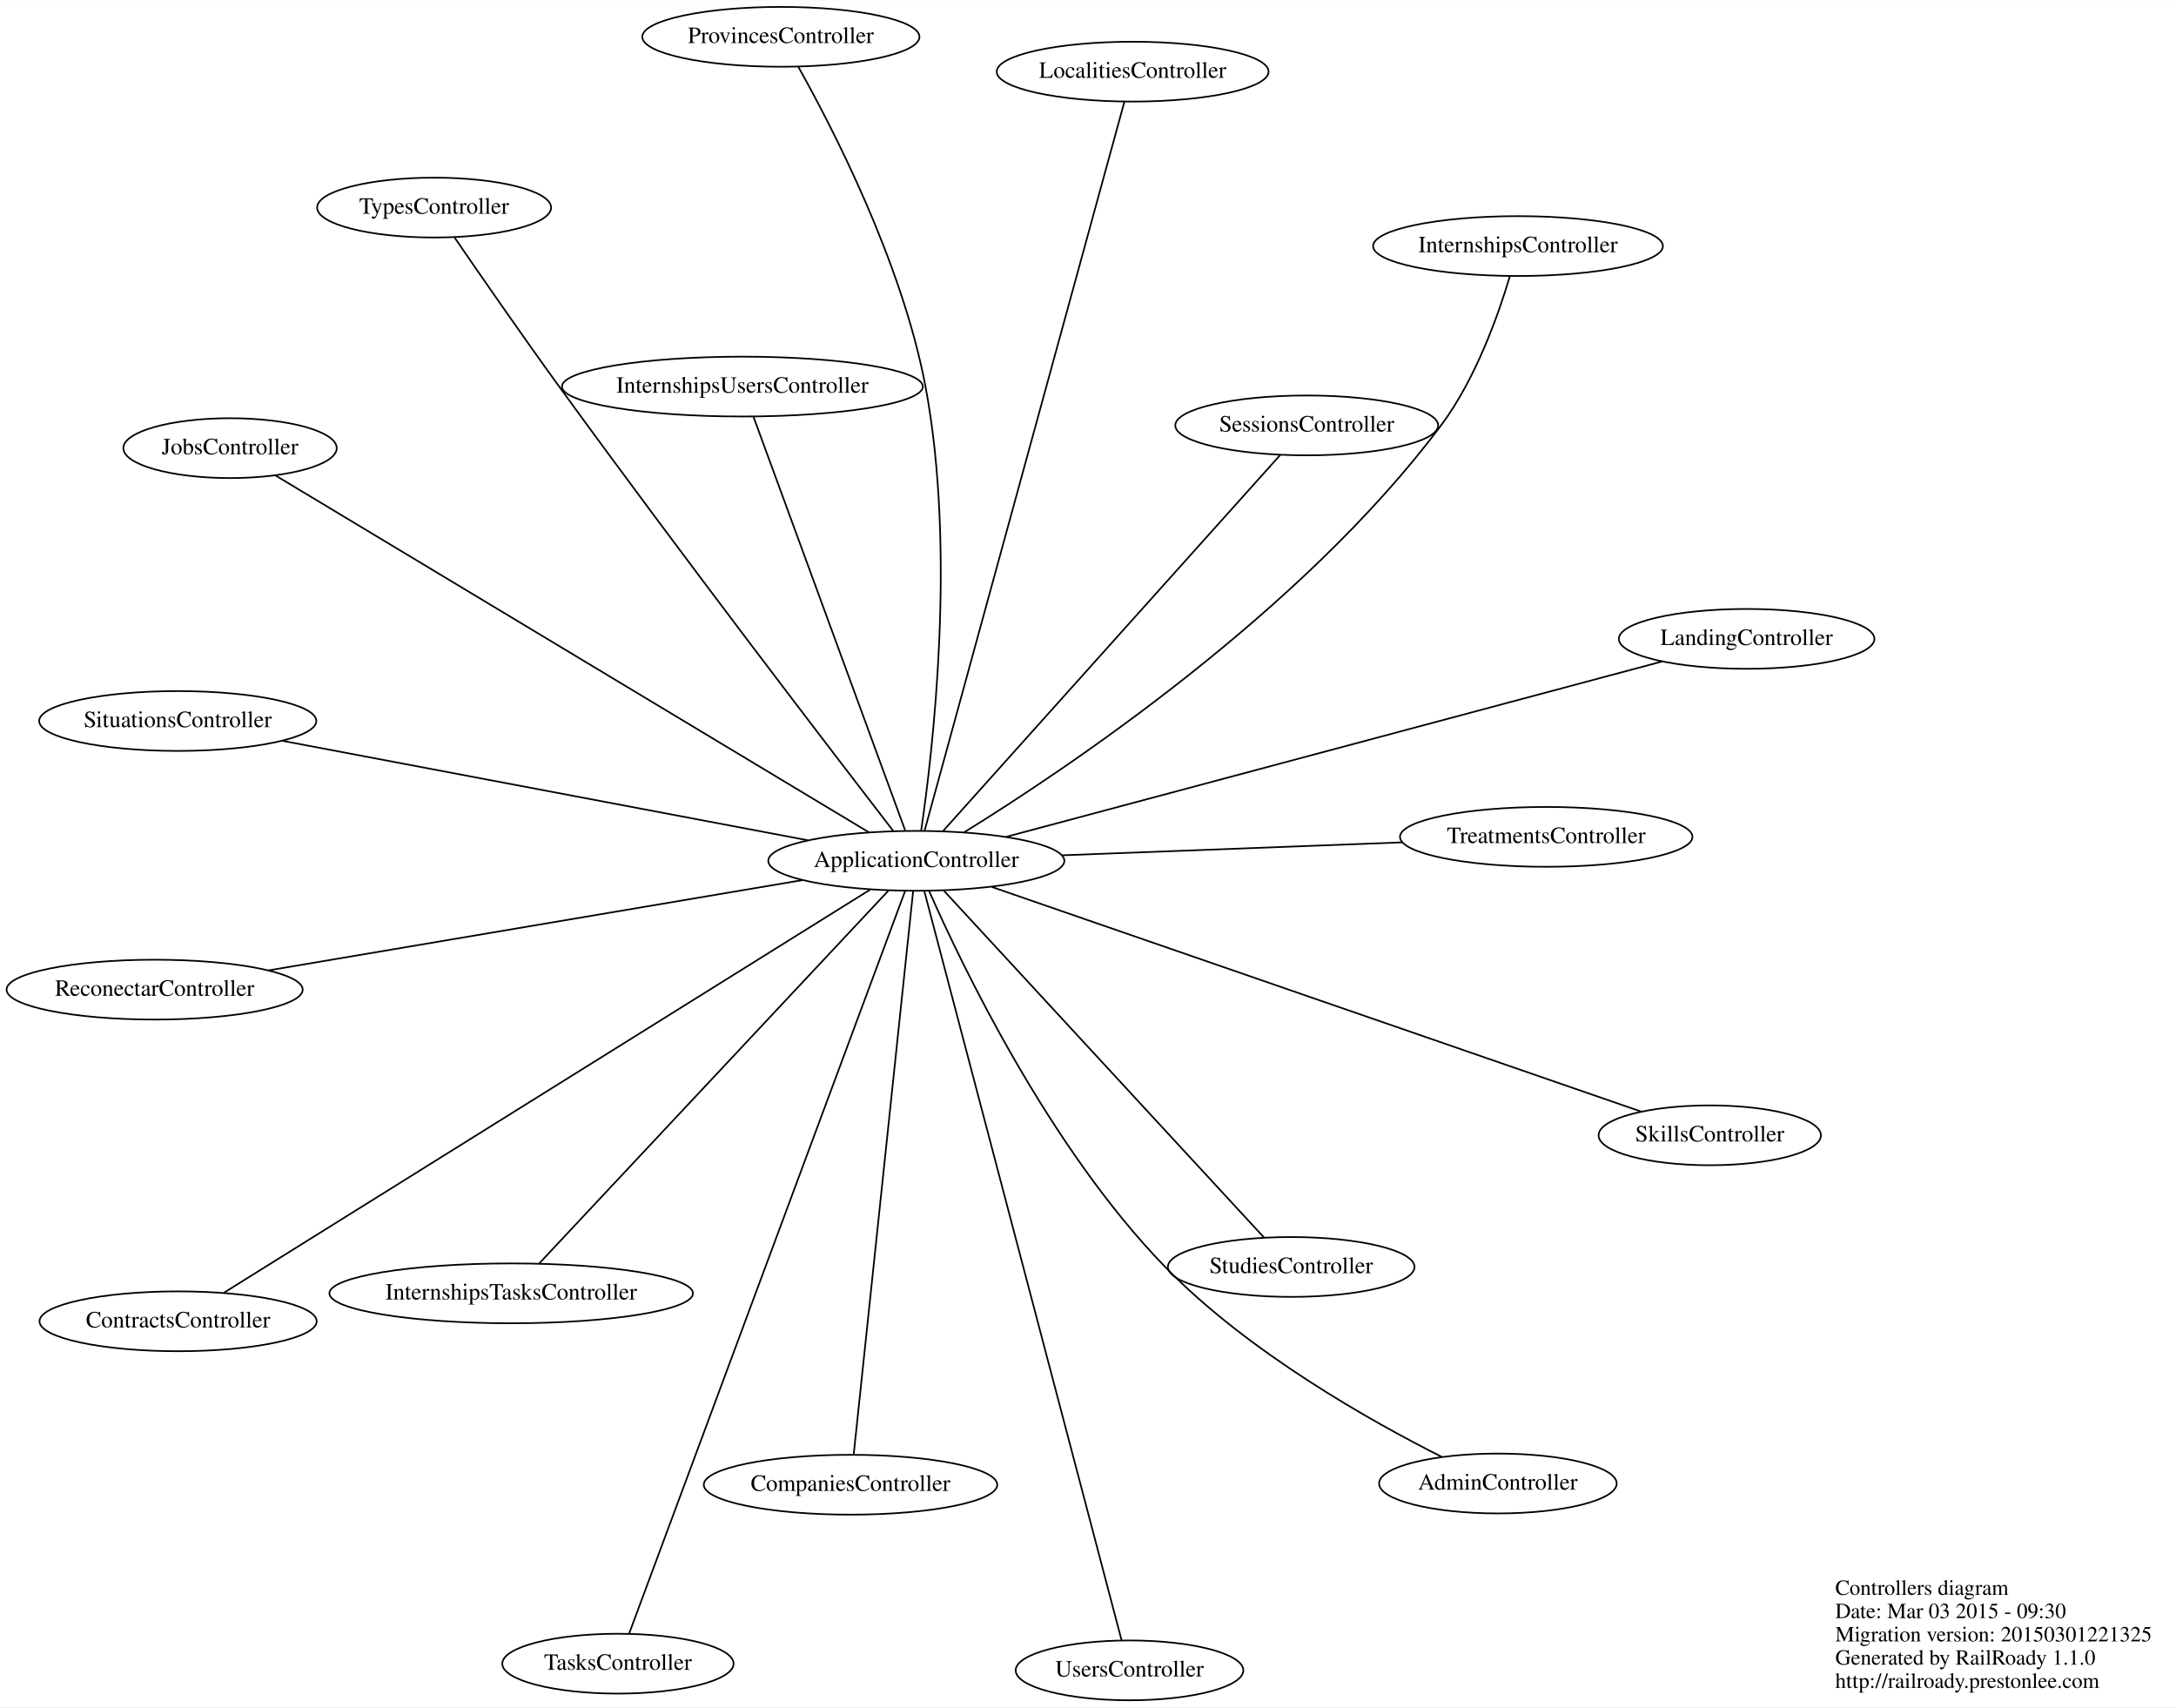
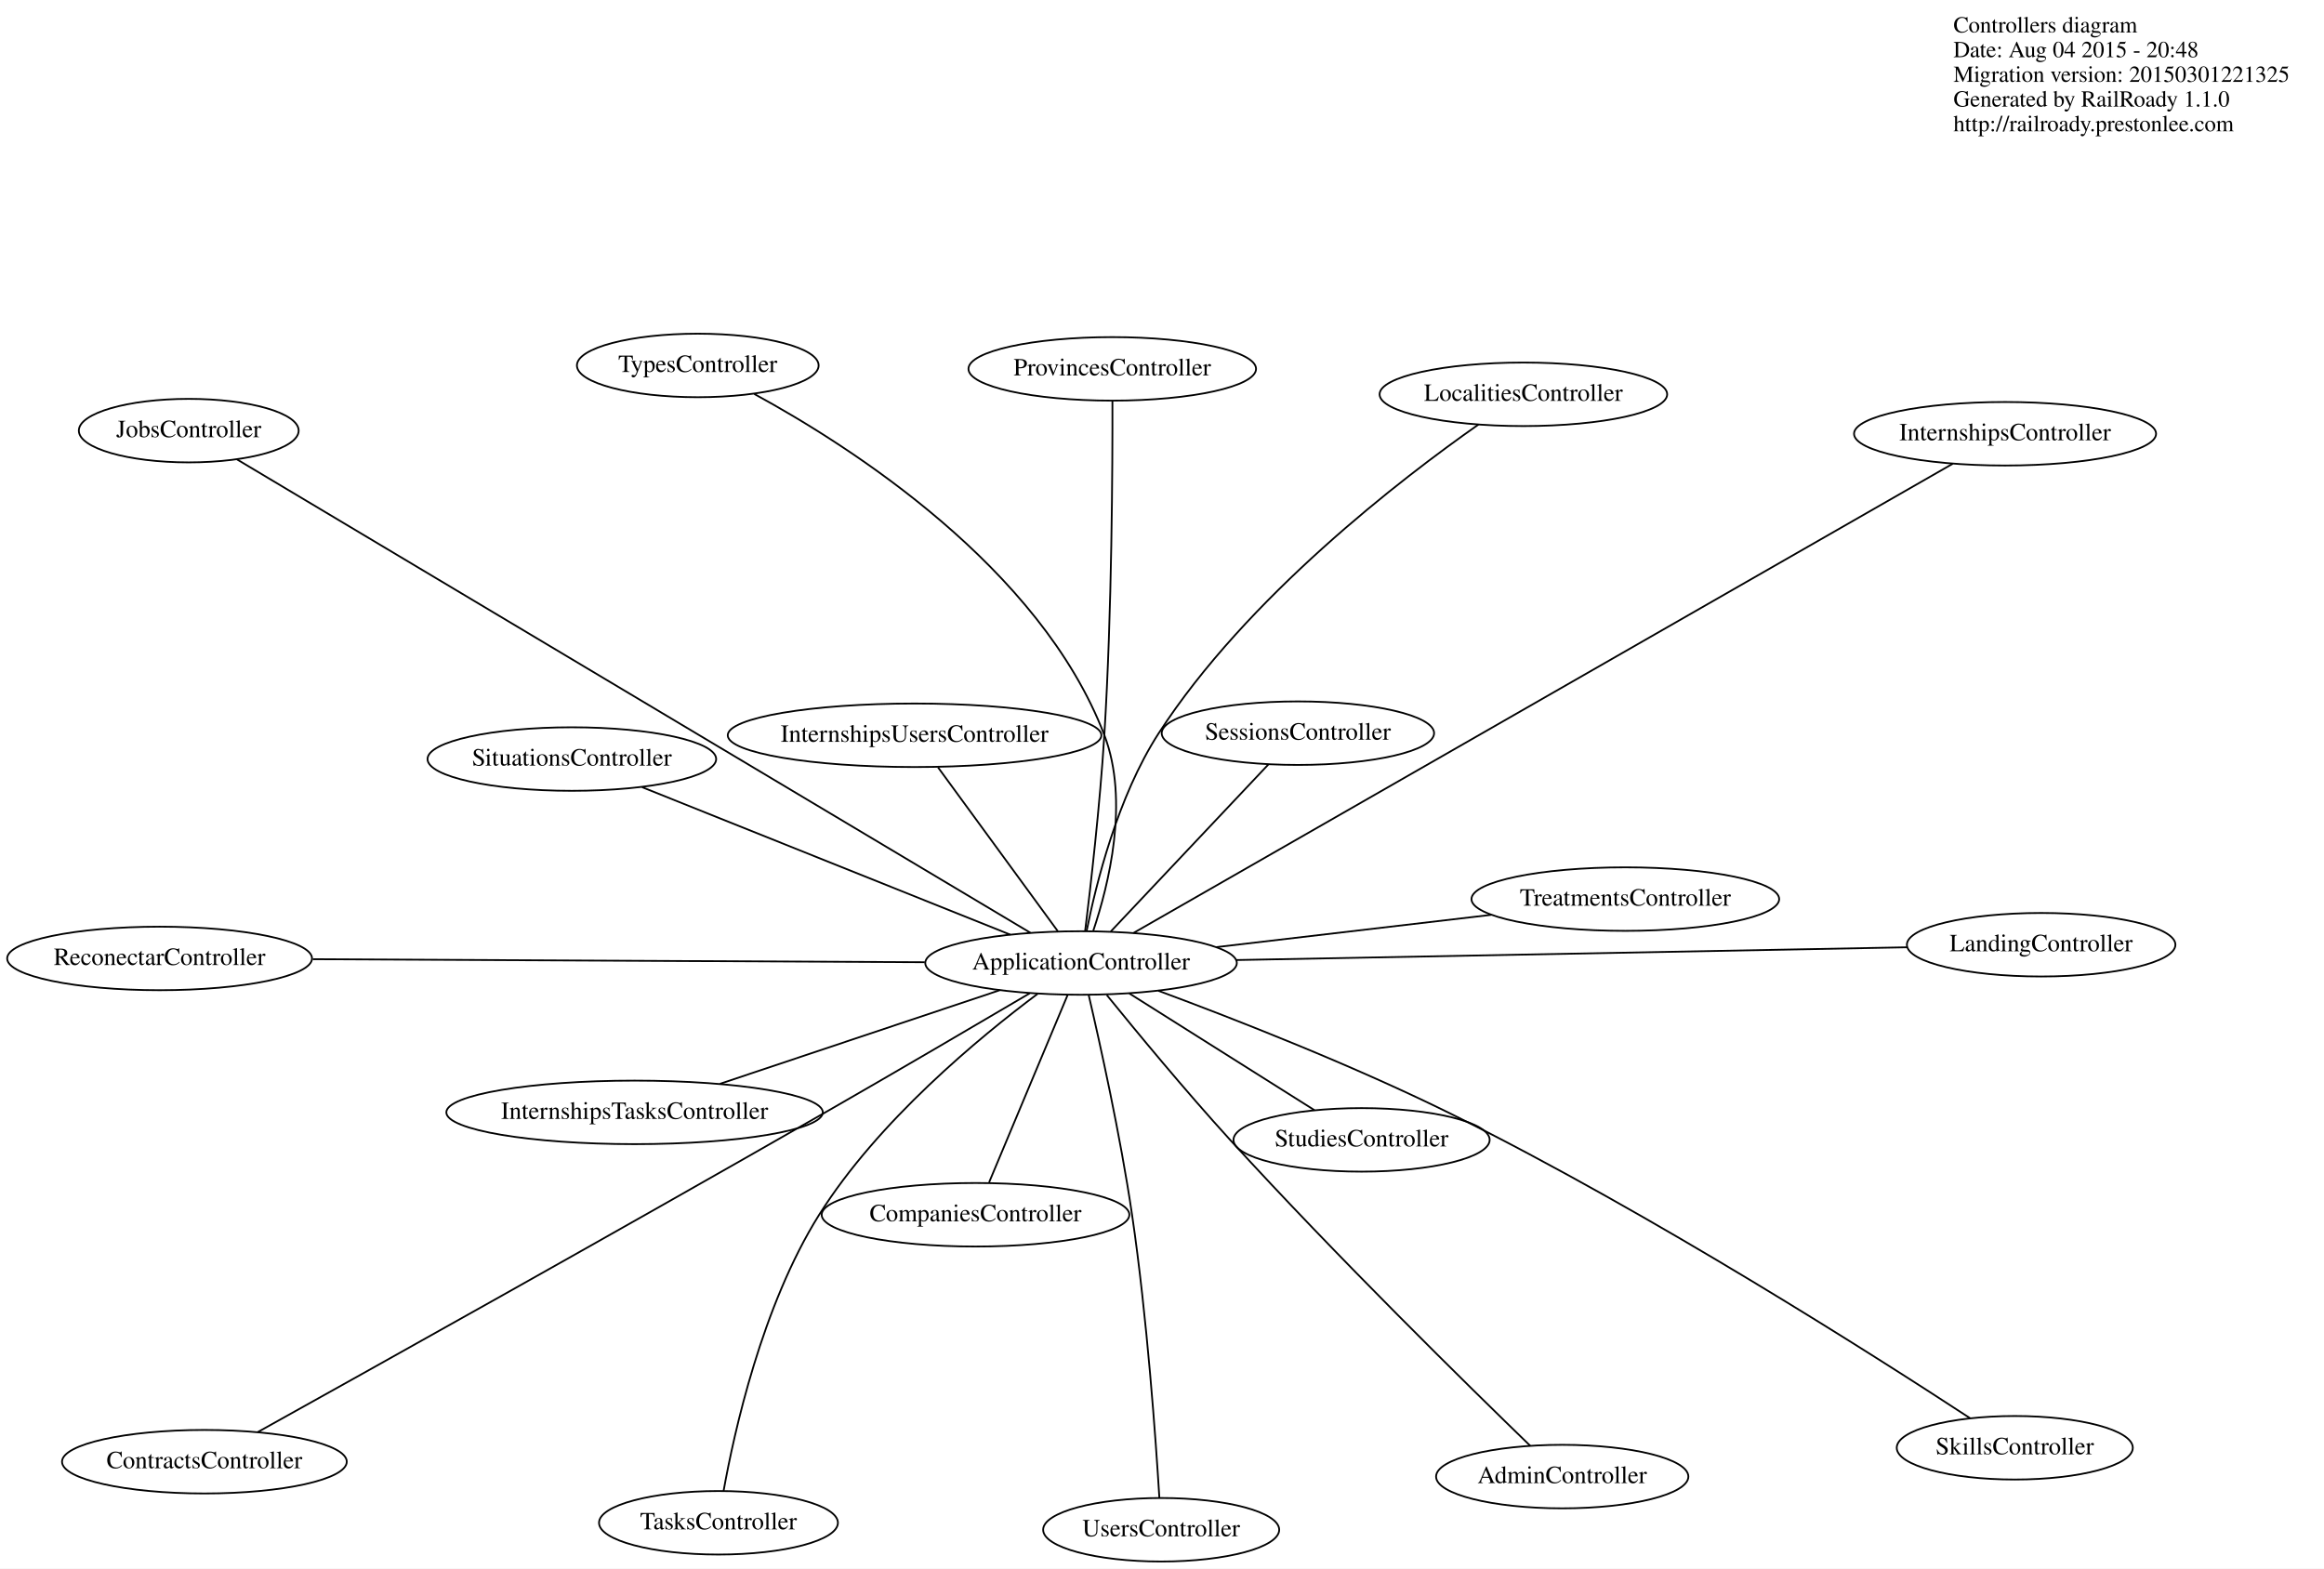
- <svg xmlns="http://www.w3.org/2000/svg" width="1309pt" height="1027pt" viewBox="0.00 0.00 1309.21 1026.85">
-   <g id="graph0" class="graph" transform="scale(1 1) rotate(0) translate(591.714 518.846)">
-     <polygon fill="white" stroke="none" points="-591.714,508 -591.714,-518.846 717.5,-518.846 717.5,508 -591.714,508" />
+ <svg xmlns="http://www.w3.org/2000/svg" width="1317pt" height="889pt" viewBox="0.00 0.00 1317.00 889.00">
+   <g id="graph0" class="graph" transform="scale(1 1) rotate(0) translate(4 885)">
+     <polygon fill="white" stroke="none" points="-4,4 -4,-885 1313,-885 1313,4 -4,4" />
    <g id="node1" class="node">
-       <text text-anchor="start" x="512.5" y="440.4" font-family="Times,serif" font-size="13.00">Controllers diagram</text>
-       <text text-anchor="start" x="512.5" y="454.4" font-family="Times,serif" font-size="13.00">Date: Mar 03 2015 - 09:30</text>
-       <text text-anchor="start" x="512.5" y="468.4" font-family="Times,serif" font-size="13.00">Migration version: 20150301221325</text>
-       <text text-anchor="start" x="512.5" y="482.4" font-family="Times,serif" font-size="13.00">Generated by RailRoady 1.1.0</text>
-       <text text-anchor="start" x="512.5" y="496.4" font-family="Times,serif" font-size="13.00">http://railroady.prestonlee.com</text>
+       <text text-anchor="start" x="1103" y="-866.6" font-family="Times,serif" font-size="13.00">Controllers diagram</text>
+       <text text-anchor="start" x="1103" y="-852.6" font-family="Times,serif" font-size="13.00">Date: Aug 04 2015 - 20:48</text>
+       <text text-anchor="start" x="1103" y="-838.6" font-family="Times,serif" font-size="13.00">Migration version: 20150301221325</text>
+       <text text-anchor="start" x="1103" y="-824.6" font-family="Times,serif" font-size="13.00">Generated by RailRoady 1.1.0</text>
+       <text text-anchor="start" x="1103" y="-810.6" font-family="Times,serif" font-size="13.00">http://railroady.prestonlee.com</text>
    </g>
    <g id="node2" class="node">
-       <ellipse fill="none" stroke="black" cx="-498.672" cy="76.325" rx="89.084" ry="18" />
-       <text text-anchor="middle" x="-498.672" y="80.025" font-family="Times,serif" font-size="14.00">ReconectarController</text>
+       <ellipse fill="none" stroke="black" cx="86.442" cy="-341.795" rx="86.385" ry="18" />
+       <text text-anchor="middle" x="86.442" y="-338.095" font-family="Times,serif" font-size="14.00">ReconectarController</text>
    </g>
    <g id="node3" class="node">
-       <ellipse fill="none" stroke="black" cx="338.587" cy="-15.57" rx="87.985" ry="18" />
-       <text text-anchor="middle" x="338.587" y="-11.87" font-family="Times,serif" font-size="14.00">TreatmentsController</text>
+       <ellipse fill="none" stroke="black" cx="917.066" cy="-375.433" rx="87.185" ry="18" />
+       <text text-anchor="middle" x="917.066" y="-371.733" font-family="Times,serif" font-size="14.00">TreatmentsController</text>
    </g>
    <g id="node4" class="node">
-       <ellipse fill="none" stroke="black" cx="-219.92" cy="481.799" rx="69.588" ry="18" />
-       <text text-anchor="middle" x="-219.92" y="485.499" font-family="Times,serif" font-size="14.00">TasksController</text>
+       <ellipse fill="none" stroke="black" cx="403.154" cy="-21.952" rx="67.688" ry="18" />
+       <text text-anchor="middle" x="403.154" y="-18.252" font-family="Times,serif" font-size="14.00">TasksController</text>
    </g>
    <g id="node5" class="node">
-       <ellipse fill="none" stroke="black" cx="-121.895" cy="-496.846" rx="83.386" ry="18" />
-       <text text-anchor="middle" x="-121.895" y="-493.146" font-family="Times,serif" font-size="14.00">ProvincesController</text>
+       <ellipse fill="none" stroke="black" cx="626.312" cy="-675.938" rx="81.486" ry="18" />
+       <text text-anchor="middle" x="626.312" y="-672.238" font-family="Times,serif" font-size="14.00">ProvincesController</text>
    </g>
    <g id="node6" class="node">
-       <ellipse fill="none" stroke="black" cx="194.495" cy="-263.093" rx="79.087" ry="18" />
-       <text text-anchor="middle" x="194.495" y="-259.393" font-family="Times,serif" font-size="14.00">SessionsController</text>
+       <ellipse fill="none" stroke="black" cx="731.511" cy="-469.47" rx="77.187" ry="18" />
+       <text text-anchor="middle" x="731.511" y="-465.77" font-family="Times,serif" font-size="14.00">SessionsController</text>
    </g>
    <g id="node7" class="node">
-       <ellipse fill="none" stroke="black" cx="-145.04" cy="-286.451" rx="108.581" ry="18" />
-       <text text-anchor="middle" x="-145.04" y="-282.751" font-family="Times,serif" font-size="14.00">InternshipsUsersController</text>
+       <ellipse fill="none" stroke="black" cx="514.282" cy="-468.274" rx="105.881" ry="18" />
+       <text text-anchor="middle" x="514.282" y="-464.574" font-family="Times,serif" font-size="14.00">InternshipsUsersController</text>
    </g>
    <g id="node8" class="node">
-       <ellipse fill="none" stroke="black" cx="-484.559" cy="275.84" rx="83.386" ry="18" />
-       <text text-anchor="middle" x="-484.559" y="279.54" font-family="Times,serif" font-size="14.00">ContractsController</text>
+       <ellipse fill="none" stroke="black" cx="111.834" cy="-56.566" rx="80.686" ry="18" />
+       <text text-anchor="middle" x="111.834" y="-52.866" font-family="Times,serif" font-size="14.00">ContractsController</text>
    </g>
    <g id="node9" class="node">
-       <ellipse fill="none" stroke="black" cx="436.981" cy="163.962" rx="66.888" ry="18" />
-       <text text-anchor="middle" x="436.981" y="167.662" font-family="Times,serif" font-size="14.00">SkillsController</text>
+       <ellipse fill="none" stroke="black" cx="1137.76" cy="-64.465" rx="66.888" ry="18" />
+       <text text-anchor="middle" x="1137.76" y="-60.765" font-family="Times,serif" font-size="14.00">SkillsController</text>
    </g>
    <g id="node10" class="node">
-       <ellipse fill="none" stroke="black" cx="-284.156" cy="259.021" rx="109.381" ry="18" />
-       <text text-anchor="middle" x="-284.156" y="262.721" font-family="Times,serif" font-size="14.00">InternshipsTasksController</text>
+       <ellipse fill="none" stroke="black" cx="355.611" cy="-254.555" rx="106.681" ry="18" />
+       <text text-anchor="middle" x="355.611" y="-250.855" font-family="Times,serif" font-size="14.00">InternshipsTasksController</text>
    </g>
    <g id="node11" class="node">
-       <ellipse fill="none" stroke="black" cx="87.863" cy="485.823" rx="68.489" ry="18" />
-       <text text-anchor="middle" x="87.863" y="489.523" font-family="Times,serif" font-size="14.00">UsersController</text>
+       <ellipse fill="none" stroke="black" cx="654.031" cy="-18" rx="66.888" ry="18" />
+       <text text-anchor="middle" x="654.031" y="-14.3" font-family="Times,serif" font-size="14.00">UsersController</text>
    </g>
    <g id="node12" class="node">
-       <ellipse fill="none" stroke="black" cx="-79.995" cy="374.158" rx="88.284" ry="18" />
-       <text text-anchor="middle" x="-79.995" y="377.858" font-family="Times,serif" font-size="14.00">CompaniesController</text>
+       <ellipse fill="none" stroke="black" cx="548.82" cy="-196.527" rx="87.185" ry="18" />
+       <text text-anchor="middle" x="548.82" y="-192.827" font-family="Times,serif" font-size="14.00">CompaniesController</text>
    </g>
    <g id="node13" class="node">
-       <ellipse fill="none" stroke="black" cx="-40.399" cy="-1.156" rx="89.084" ry="18" />
-       <text text-anchor="middle" x="-40.399" y="2.544" font-family="Times,serif" font-size="14.00">ApplicationController</text>
+       <ellipse fill="none" stroke="black" cx="608.621" cy="-339.216" rx="88.284" ry="18" />
+       <text text-anchor="middle" x="608.621" y="-335.516" font-family="Times,serif" font-size="14.00">ApplicationController</text>
    </g>
    <g id="edge1" class="edge">
-       <path fill="none" stroke="black" d="M-109.007,10.444C-195.651,25.092 -343.834,50.146 -430.345,64.772" />
+       <path fill="none" stroke="black" d="M520.041,-339.654C423.291,-340.131 269.337,-340.892 173.281,-341.366" />
    </g>
    <g id="edge2" class="edge">
-       <path fill="none" stroke="black" d="M47.501,-4.499C109.054,-6.84 190.914,-9.954 252.144,-12.282" />
+       <path fill="none" stroke="black" d="M685.262,-348.215C732.811,-353.798 793.663,-360.943 841.087,-366.512" />
    </g>
    <g id="edge3" class="edge">
-       <path fill="none" stroke="black" d="M-47.109,16.895C-75.403,93.012 -184.818,387.367 -213.176,463.657" />
+       <path fill="none" stroke="black" d="M583.982,-321.715C551.224,-297.23 493.584,-249.722 460.13,-196.394 427.792,-144.846 411.992,-73.113 406.054,-40.009" />
    </g>
    <g id="edge4" class="edge">
-       <path fill="none" stroke="black" d="M-37.49,-19.404C-30.776,-64.973 -16.153,-187.233 -34.903,-286.589 -49.078,-361.703 -91.525,-443.391 -111.406,-478.8" />
+       <path fill="none" stroke="black" d="M610.965,-357.578C614.052,-382.593 619.372,-428.805 621.82,-468.412 626.144,-538.371 626.491,-621.818 626.408,-657.875" />
    </g>
    <g id="edge5" class="edge">
-       <path fill="none" stroke="black" d="M-24.254,-19.16C18.761,-67.127 135.76,-197.595 178.548,-245.309" />
+       <path fill="none" stroke="black" d="M625.451,-357.054C648.984,-381.998 691.461,-427.02 714.884,-451.848" />
    </g>
    <g id="edge6" class="edge">
-       <path fill="none" stroke="black" d="M-47.104,-19.437C-66.004,-70.967 -119.559,-216.979 -138.391,-268.323" />
+       <path fill="none" stroke="black" d="M595.504,-357.161C577.581,-381.68 545.615,-425.41 527.592,-450.066" />
    </g>
    <g id="edge7" class="edge">
-       <path fill="none" stroke="black" d="M-68.183,16.171C-148.043,65.975 -377.579,209.123 -457.069,258.696" />
+       <path fill="none" stroke="black" d="M579.576,-322.064C550.393,-304.874 504.091,-277.719 463.801,-254.617 345.191,-186.608 203.06,-107.295 142.059,-73.358" />
    </g>
    <g id="edge8" class="edge">
-       <path fill="none" stroke="black" d="M4.942,14.527C97.456,46.526 306.73,118.911 395.704,149.686" />
+       <path fill="none" stroke="black" d="M652.338,-323.515C695.65,-307.46 763.492,-280.96 819.902,-252.907 932.774,-196.776 1059.64,-115.789 1112.52,-81.175" />
    </g>
    <g id="edge9" class="edge">
-       <path fill="none" stroke="black" d="M-57.153,16.727C-101.684,64.257 -222.62,193.34 -267.284,241.013" />
+       <path fill="none" stroke="black" d="M562.509,-323.786C517.612,-308.763 449.646,-286.02 403.99,-270.743" />
    </g>
    <g id="edge10" class="edge">
-       <path fill="none" stroke="black" d="M-35.605,17.045C-15.367,93.883 62.96,391.273 83.113,467.789" />
+       <path fill="none" stroke="black" d="M612.998,-320.874C619.3,-293.839 630.894,-241.631 637.51,-196.66 646.102,-138.26 651.026,-68.423 653.005,-36.081" />
    </g>
    <g id="edge11" class="edge">
-       <path fill="none" stroke="black" d="M-42.309,16.946C-48.998,80.349 -71.327,291.995 -78.058,355.798" />
+       <path fill="none" stroke="black" d="M601.047,-321.145C589.607,-293.848 568.036,-242.378 556.521,-214.903" />
    </g>
    <g id="node14" class="node">
-       <ellipse fill="none" stroke="black" cx="459.164" cy="-134.674" rx="76.887" ry="18" />
-       <text text-anchor="middle" x="459.164" y="-130.974" font-family="Times,serif" font-size="14.00">LandingController</text>
+       <ellipse fill="none" stroke="black" cx="1152.71" cy="-349.566" rx="76.087" ry="18" />
+       <text text-anchor="middle" x="1152.71" y="-345.866" font-family="Times,serif" font-size="14.00">LandingController</text>
    </g>
    <g id="edge12" class="edge">
-       <path fill="none" stroke="black" d="M13.538,-15.572C110.672,-41.533 313.697,-95.795 408.44,-121.117" />
+       <path fill="none" stroke="black" d="M696.644,-340.891C802.061,-342.896 976.878,-346.221 1076.67,-348.12" />
    </g>
    <g id="node15" class="node">
-       <ellipse fill="none" stroke="black" cx="321.6" cy="-370.977" rx="87.185" ry="18" />
-       <text text-anchor="middle" x="321.6" y="-367.277" font-family="Times,serif" font-size="14.00">InternshipsController</text>
+       <ellipse fill="none" stroke="black" cx="1132.26" cy="-639.161" rx="85.585" ry="18" />
+       <text text-anchor="middle" x="1132.26" y="-635.461" font-family="Times,serif" font-size="14.00">InternshipsController</text>
    </g>
    <g id="edge13" class="edge">
-       <path fill="none" stroke="black" d="M-11.658,-18.297C48.947,-55.725 191.174,-150.498 275.386,-263.222 296.34,-291.27 309.999,-330.271 316.707,-352.845" />
+       <path fill="none" stroke="black" d="M638.275,-356.202C730.333,-408.934 1010.55,-569.446 1102.61,-622.176" />
    </g>
    <g id="node16" class="node">
-       <ellipse fill="none" stroke="black" cx="89.754" cy="-475.902" rx="81.786" ry="18" />
-       <text text-anchor="middle" x="89.754" y="-472.202" font-family="Times,serif" font-size="14.00">LocalitiesController</text>
+       <ellipse fill="none" stroke="black" cx="859.297" cy="-661.521" rx="81.486" ry="18" />
+       <text text-anchor="middle" x="859.297" y="-657.821" font-family="Times,serif" font-size="14.00">LocalitiesController</text>
    </g>
    <g id="edge14" class="edge">
-       <path fill="none" stroke="black" d="M-35.456,-19.187C-14.839,-94.388 64.18,-382.618 84.805,-457.853" />
+       <path fill="none" stroke="black" d="M611.781,-357.281C617.009,-383.606 629.271,-433.294 652.569,-469.341 702.576,-546.713 790.625,-614.089 833.873,-644.423" />
    </g>
    <g id="node17" class="node">
-       <ellipse fill="none" stroke="black" cx="185.147" cy="243.157" rx="74.187" ry="18" />
-       <text text-anchor="middle" x="185.147" y="246.857" font-family="Times,serif" font-size="14.00">StudiesController</text>
+       <ellipse fill="none" stroke="black" cx="767.596" cy="-238.969" rx="72.588" ry="18" />
+       <text text-anchor="middle" x="767.596" y="-235.269" font-family="Times,serif" font-size="14.00">StudiesController</text>
    </g>
    <g id="edge15" class="edge">
-       <path fill="none" stroke="black" d="M-23.814,16.809C17.998,62.1 127.333,180.532 168.842,225.495" />
+       <path fill="none" stroke="black" d="M635.95,-321.983C665.335,-303.454 711.746,-274.187 740.889,-255.811" />
    </g>
    <g id="node18" class="node">
-       <ellipse fill="none" stroke="black" cx="309.503" cy="373.413" rx="71.487" ry="18" />
-       <text text-anchor="middle" x="309.503" y="377.113" font-family="Times,serif" font-size="14.00">AdminController</text>
+       <ellipse fill="none" stroke="black" cx="881.305" cy="-48.137" rx="71.487" ry="18" />
+       <text text-anchor="middle" x="881.305" y="-44.437" font-family="Times,serif" font-size="14.00">AdminController</text>
    </g>
    <g id="edge16" class="edge">
-       <path fill="none" stroke="black" d="M-32.713,16.945C-13.697,60.144 39.144,171.047 109.455,243.268 159.457,294.627 233.236,336.006 275.822,357.438" />
+       <path fill="none" stroke="black" d="M623.182,-321.089C639.718,-300.707 667.716,-266.806 693.204,-238.859 753.372,-172.883 829.095,-98.59 863.195,-65.567" />
    </g>
    <g id="node19" class="node">
-       <ellipse fill="none" stroke="black" cx="-453.309" cy="-249.416" rx="64.189" ry="18" />
-       <text text-anchor="middle" x="-453.309" y="-245.716" font-family="Times,serif" font-size="14.00">JobsController</text>
+       <ellipse fill="none" stroke="black" cx="102.963" cy="-640.938" rx="62.289" ry="18" />
+       <text text-anchor="middle" x="102.963" y="-637.238" font-family="Times,serif" font-size="14.00">JobsController</text>
    </g>
    <g id="edge17" class="edge">
-       <path fill="none" stroke="black" d="M-68.78,-18.22C-144.668,-63.847 -351.55,-188.234 -426.086,-233.048" />
+       <path fill="none" stroke="black" d="M579.986,-356.303C490.671,-409.596 217.944,-572.33 130.355,-624.594" />
    </g>
    <g id="node20" class="node">
-       <ellipse fill="none" stroke="black" cx="-484.77" cy="-85.275" rx="83.386" ry="18" />
-       <text text-anchor="middle" x="-484.77" y="-81.575" font-family="Times,serif" font-size="14.00">SituationsController</text>
+       <ellipse fill="none" stroke="black" cx="320.063" cy="-454.801" rx="81.786" ry="18" />
+       <text text-anchor="middle" x="320.063" y="-451.101" font-family="Times,serif" font-size="14.00">SituationsController</text>
    </g>
    <g id="edge18" class="edge">
-       <path fill="none" stroke="black" d="M-105.49,-13.478C-190.468,-29.564 -338.214,-57.532 -422.02,-73.396" />
+       <path fill="none" stroke="black" d="M568.498,-355.288C513.369,-377.371 414.796,-416.855 359.845,-438.866" />
    </g>
    <g id="node21" class="node">
-       <ellipse fill="none" stroke="black" cx="-330.522" cy="-394.127" rx="70.388" ry="18" />
-       <text text-anchor="middle" x="-330.522" y="-390.427" font-family="Times,serif" font-size="14.00">TypesController</text>
+       <ellipse fill="none" stroke="black" cx="391.424" cy="-677.877" rx="68.489" ry="18" />
+       <text text-anchor="middle" x="391.424" y="-674.177" font-family="Times,serif" font-size="14.00">TypesController</text>
    </g>
    <g id="edge19" class="edge">
-       <path fill="none" stroke="black" d="M-54.193,-19.006C-88.624,-63.664 -180.92,-183.982 -255.178,-286.313 -277.844,-317.548 -303.419,-354.529 -318.185,-376.057" />
+       <path fill="none" stroke="black" d="M615.546,-357.45C624.182,-383.111 636.167,-430.931 621.82,-468.412 585.392,-563.58 477.694,-632.166 423.433,-661.718" />
    </g>
  </g>
</svg>
